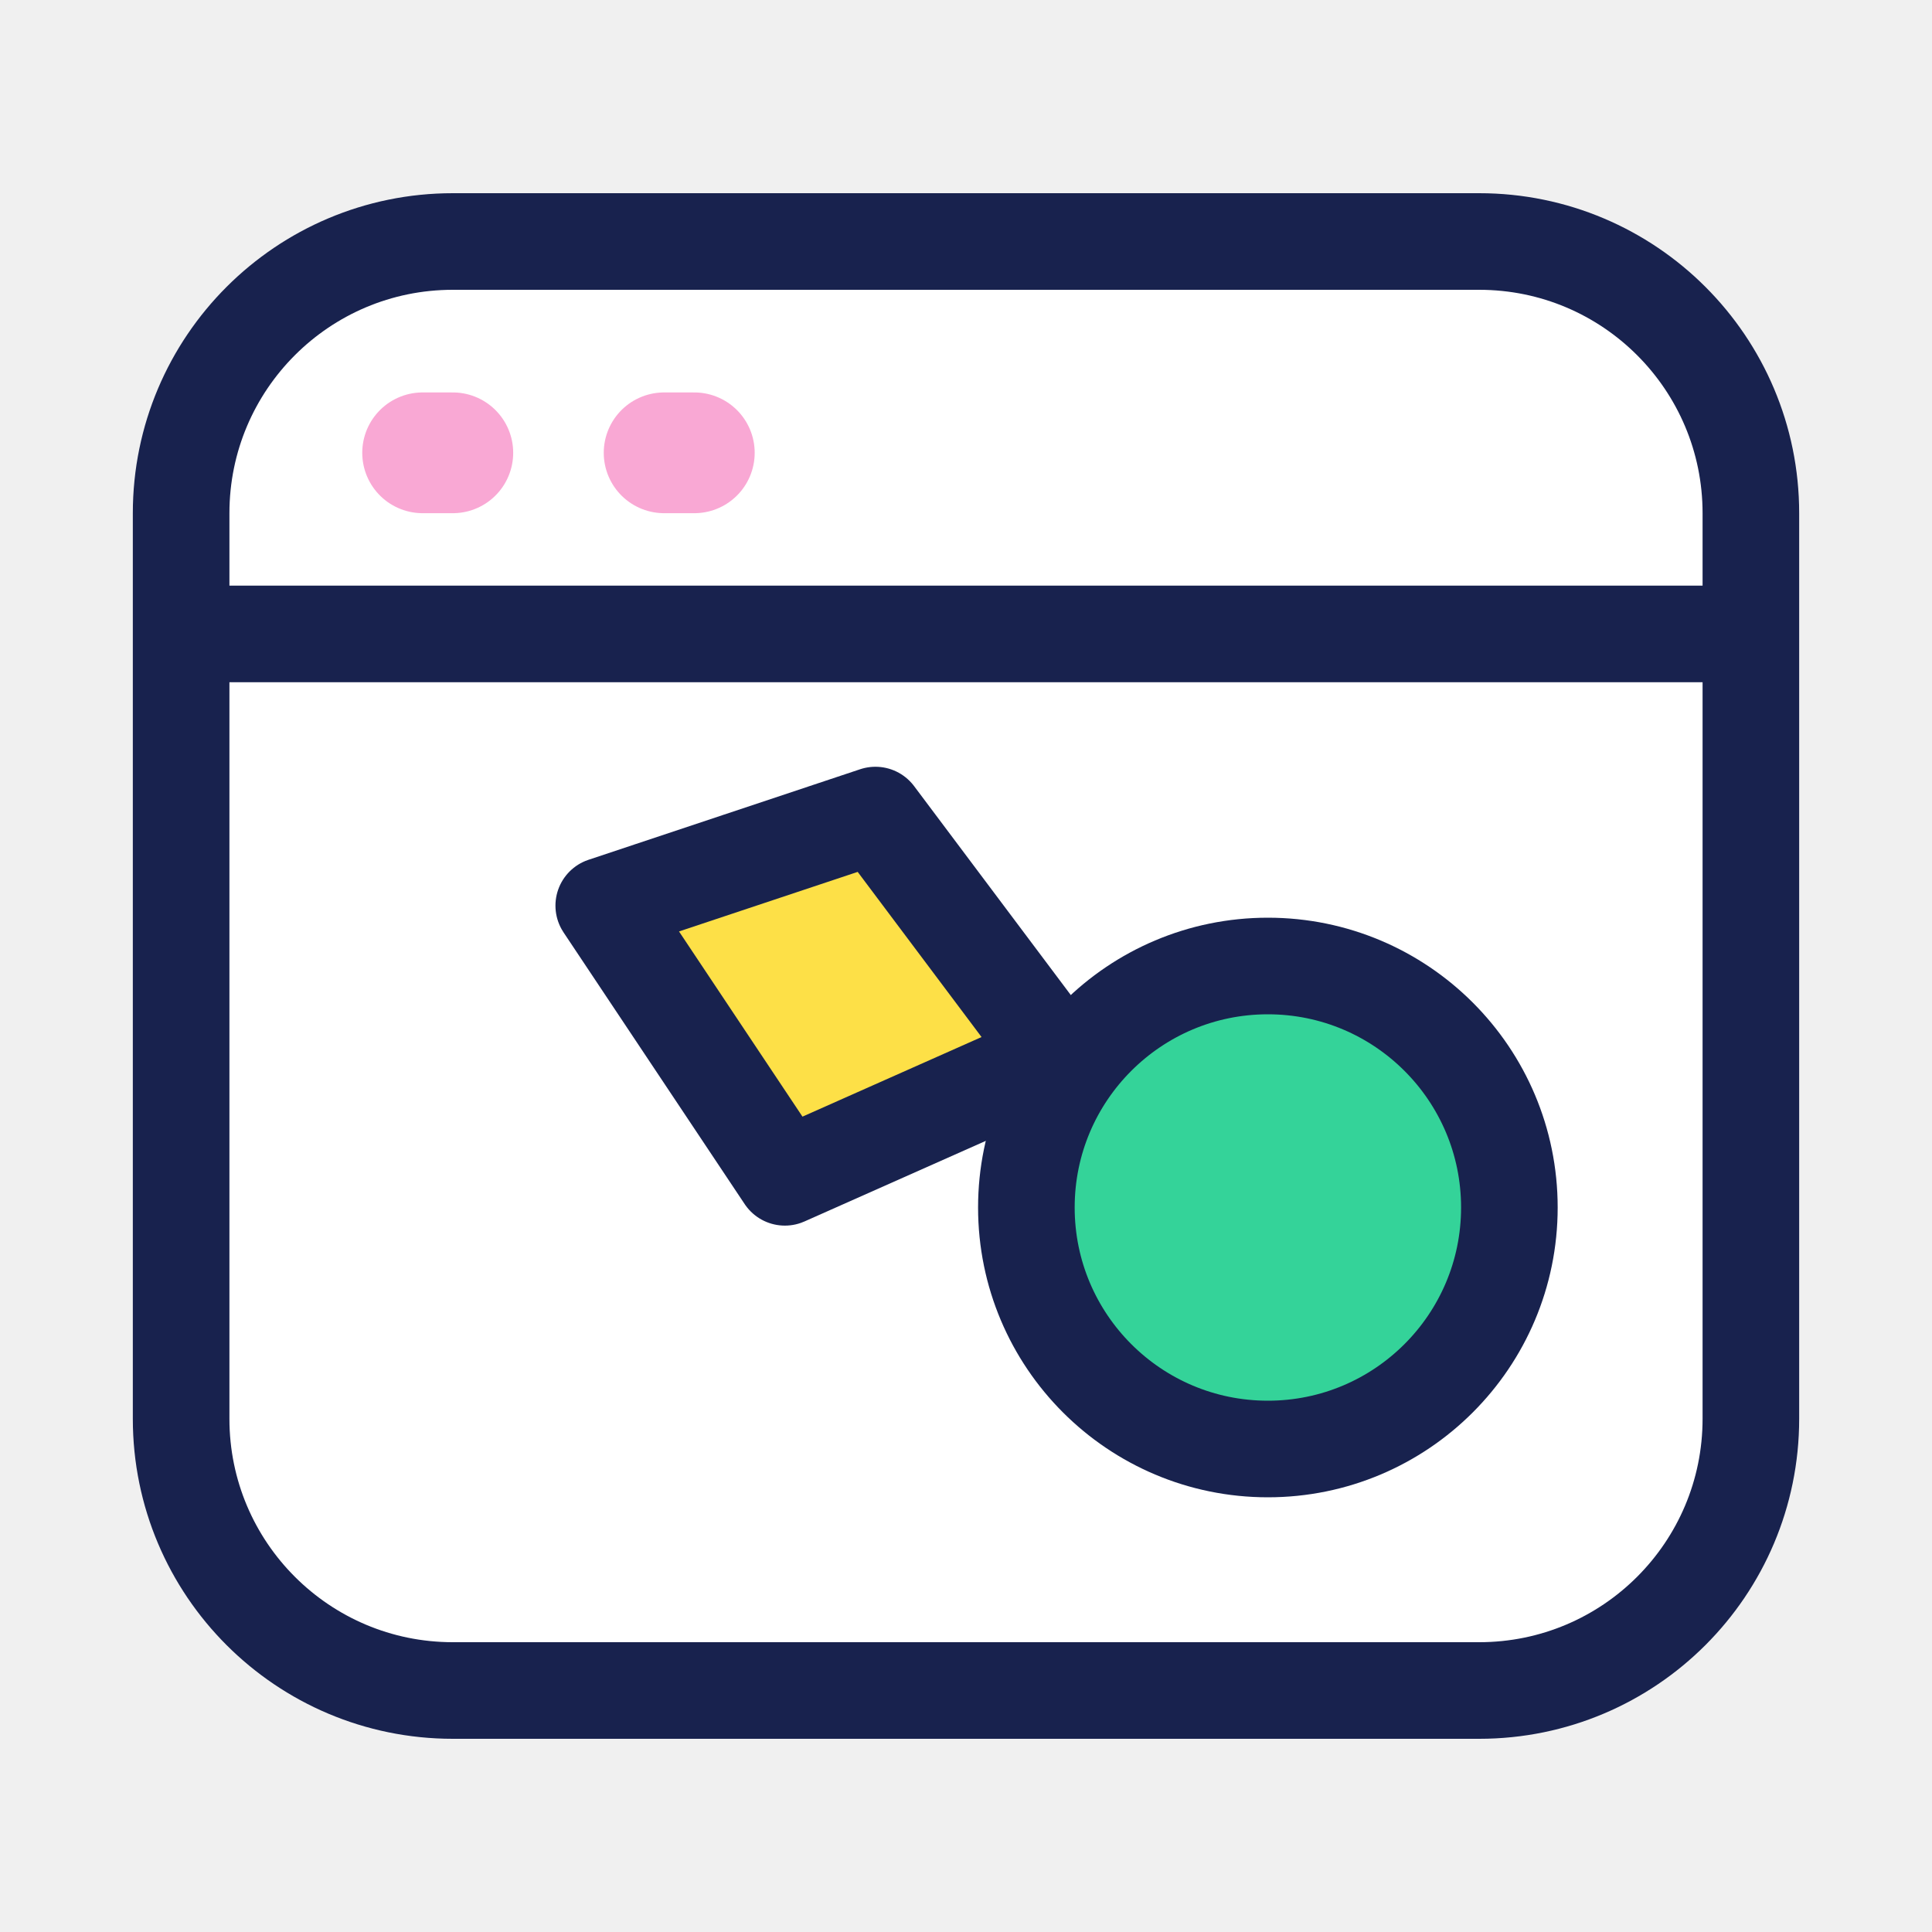
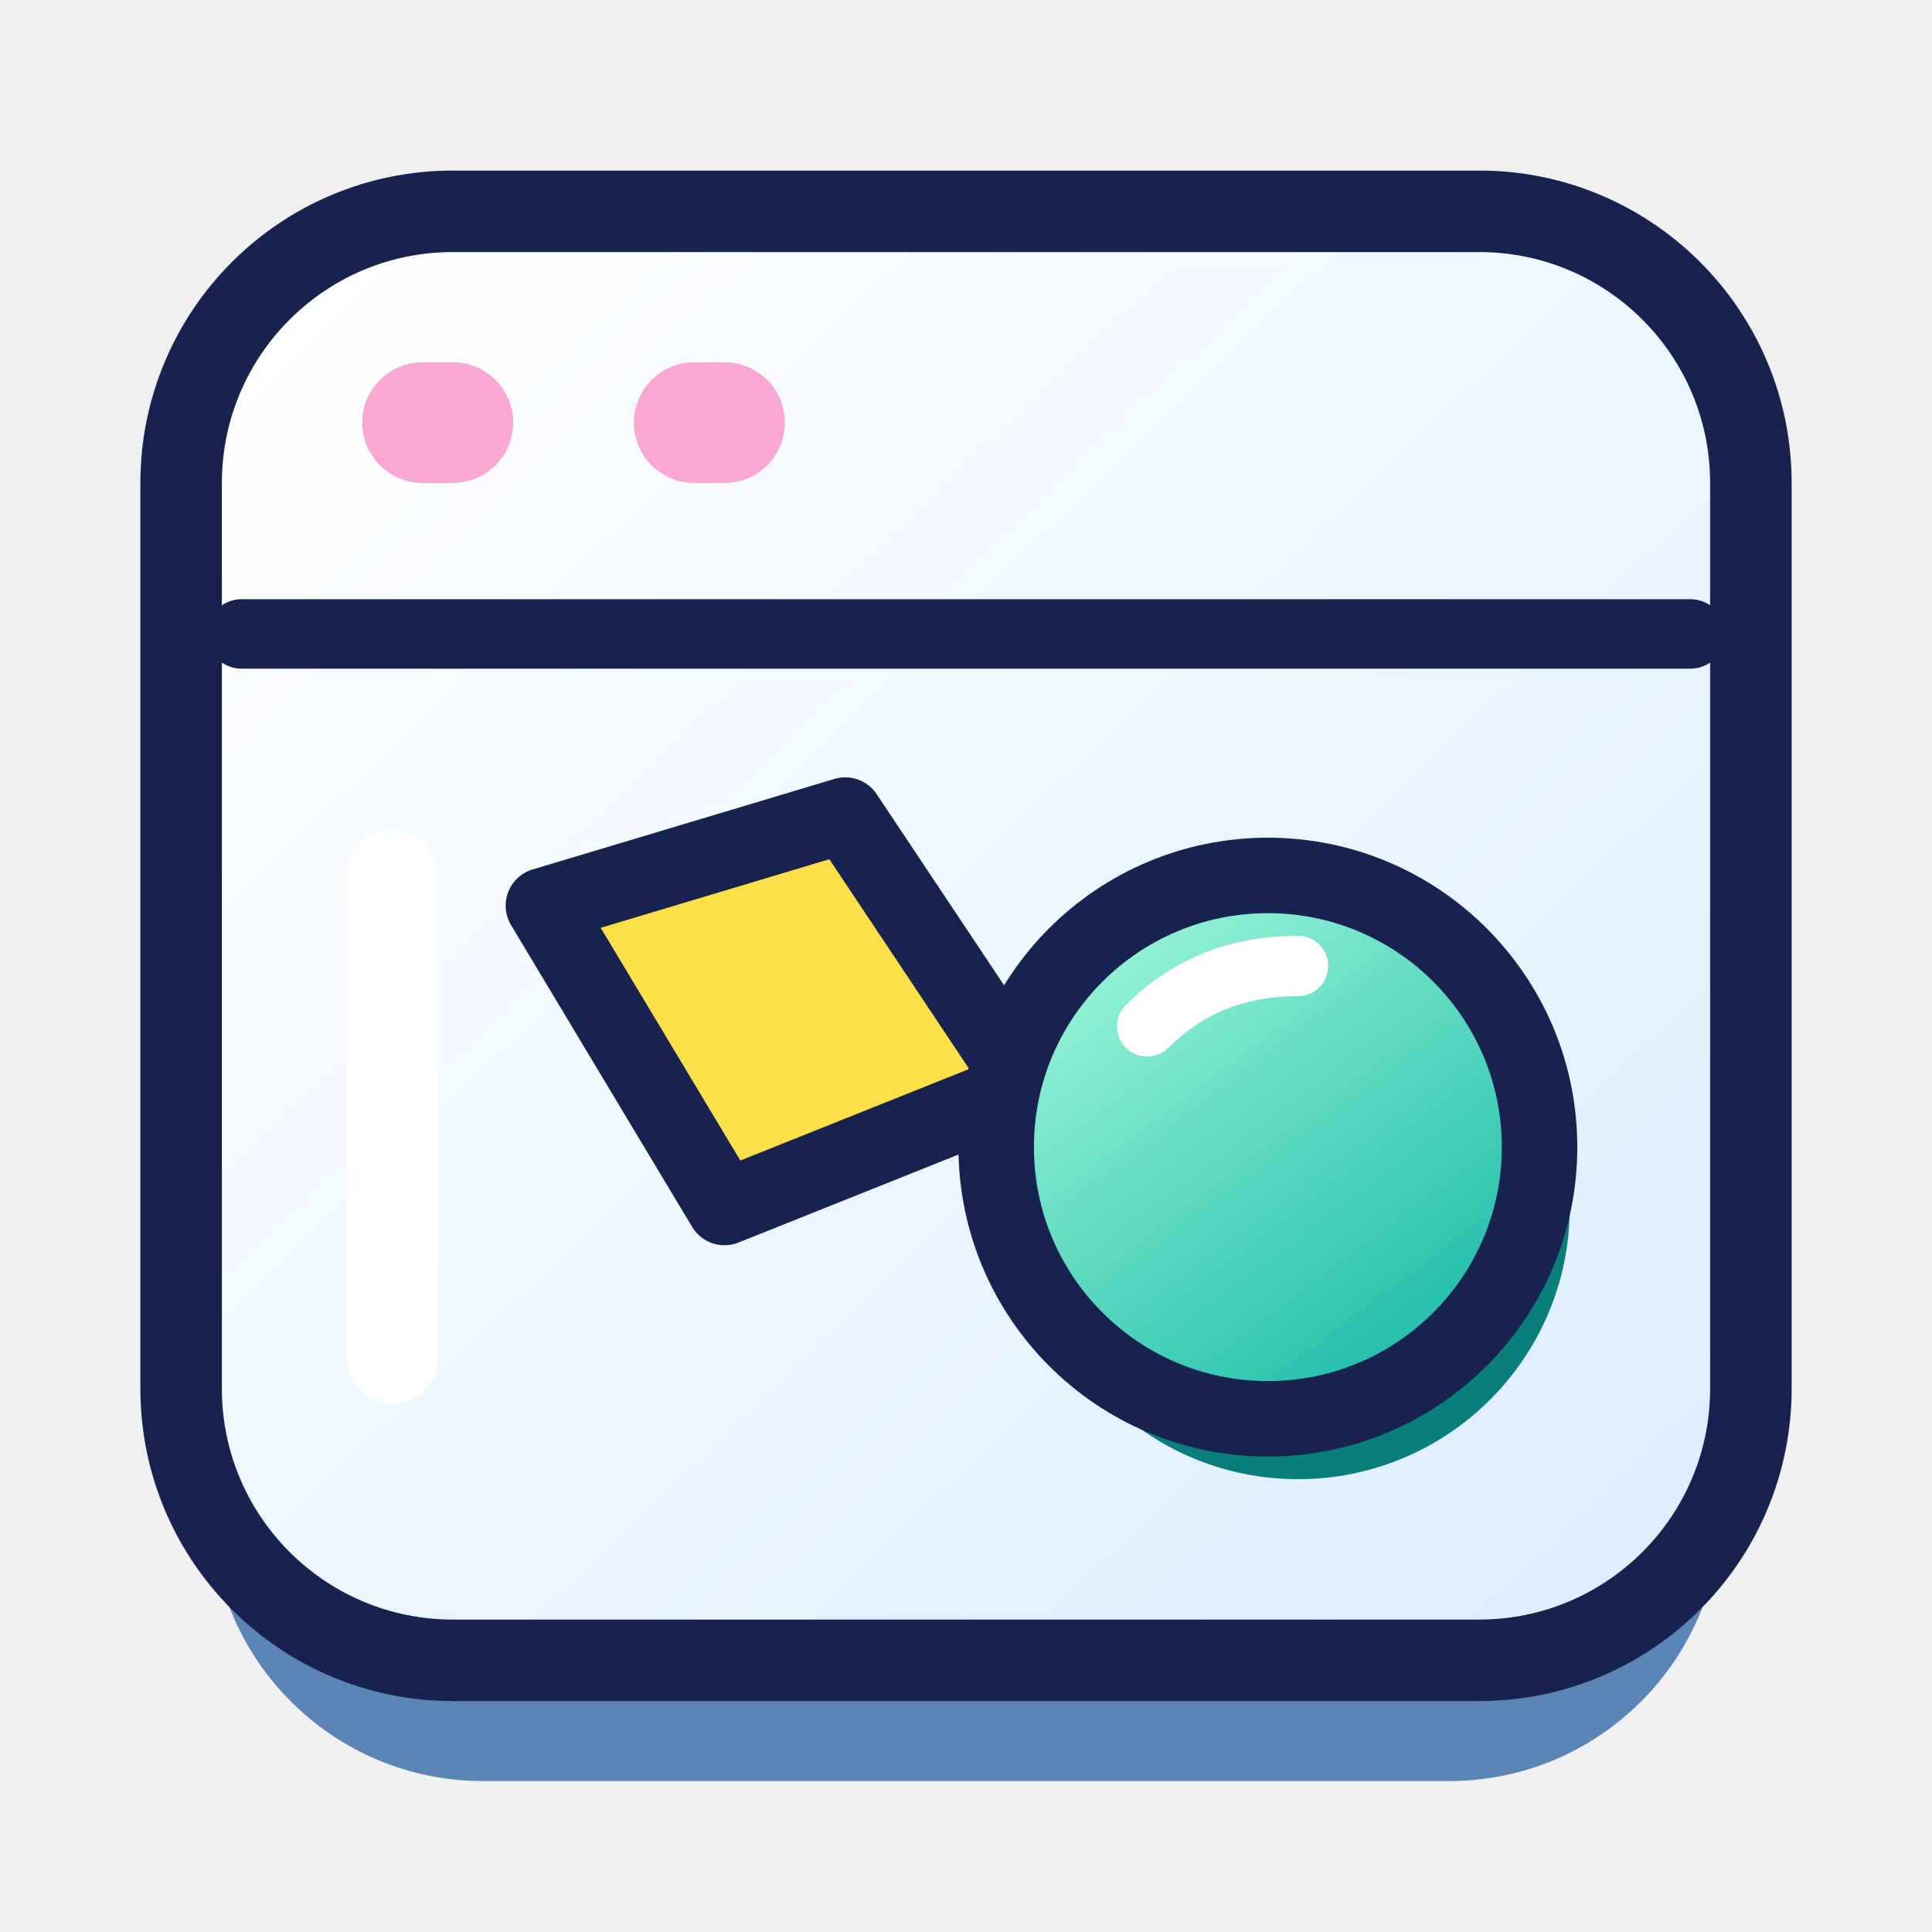
<svg xmlns="http://www.w3.org/2000/svg" width="64" height="64" viewBox="0 0 64 64" fill="none" stroke="#18224E" stroke-width="3.2" stroke-linecap="round" stroke-linejoin="round">
-   <rect x="6" y="8" width="52" height="48" rx="9" fill="#FFFFFF" />
-   <path d="M7 21H57" />
-   <path d="M14 15H15M22 15H23" stroke="#F9A8D4" stroke-width="4" />
-   <path d="M20 30L29 27L35 35L26 39Z" fill="#FDE047" />
-   <circle cx="42" cy="40" r="8" fill="#34D399" />
+   <defs>
+     <linearGradient id="appFace" x1="10" y1="9" x2="52" y2="53" gradientUnits="userSpaceOnUse">
+       <stop stop-color="#FFFFFF" />
+       <stop offset="1" stop-color="#DDEEFF" />
+     </linearGradient>
+     <linearGradient id="appDot" x1="37" y1="30" x2="49" y2="46" gradientUnits="userSpaceOnUse">
+       <stop stop-color="#9AF5D8" />
+       <stop offset="1" stop-color="#14B8A6" />
+     </linearGradient>
+   </defs>
+   <rect x="7" y="12" width="50" height="47" rx="9" fill="#5B85B4" stroke="none" />
+   <rect x="6" y="7" width="52" height="48" rx="9" fill="url(#appFace)" stroke-width="2.7" />
+   <path d="M8 21H56" stroke-width="2.3" />
+   <path d="M14 14H15M23 14H24" stroke="#F9A8D4" stroke-width="4" />
+   <path d="M13 29v16" stroke="#FFFFFF" stroke-width="3" />
+   <path d="M18 30L28 27L34 36L24 40Z" fill="#FDE047" stroke-width="2.5" />
+   <circle cx="43" cy="40" r="9" fill="#087F7D" stroke="none" />
+   <circle cx="42" cy="38" r="9" fill="url(#appDot)" stroke-width="2.5" />
+   <path d="M38 34q2-2 5-2" stroke="#FFFFFF" stroke-width="2" />
</svg>
